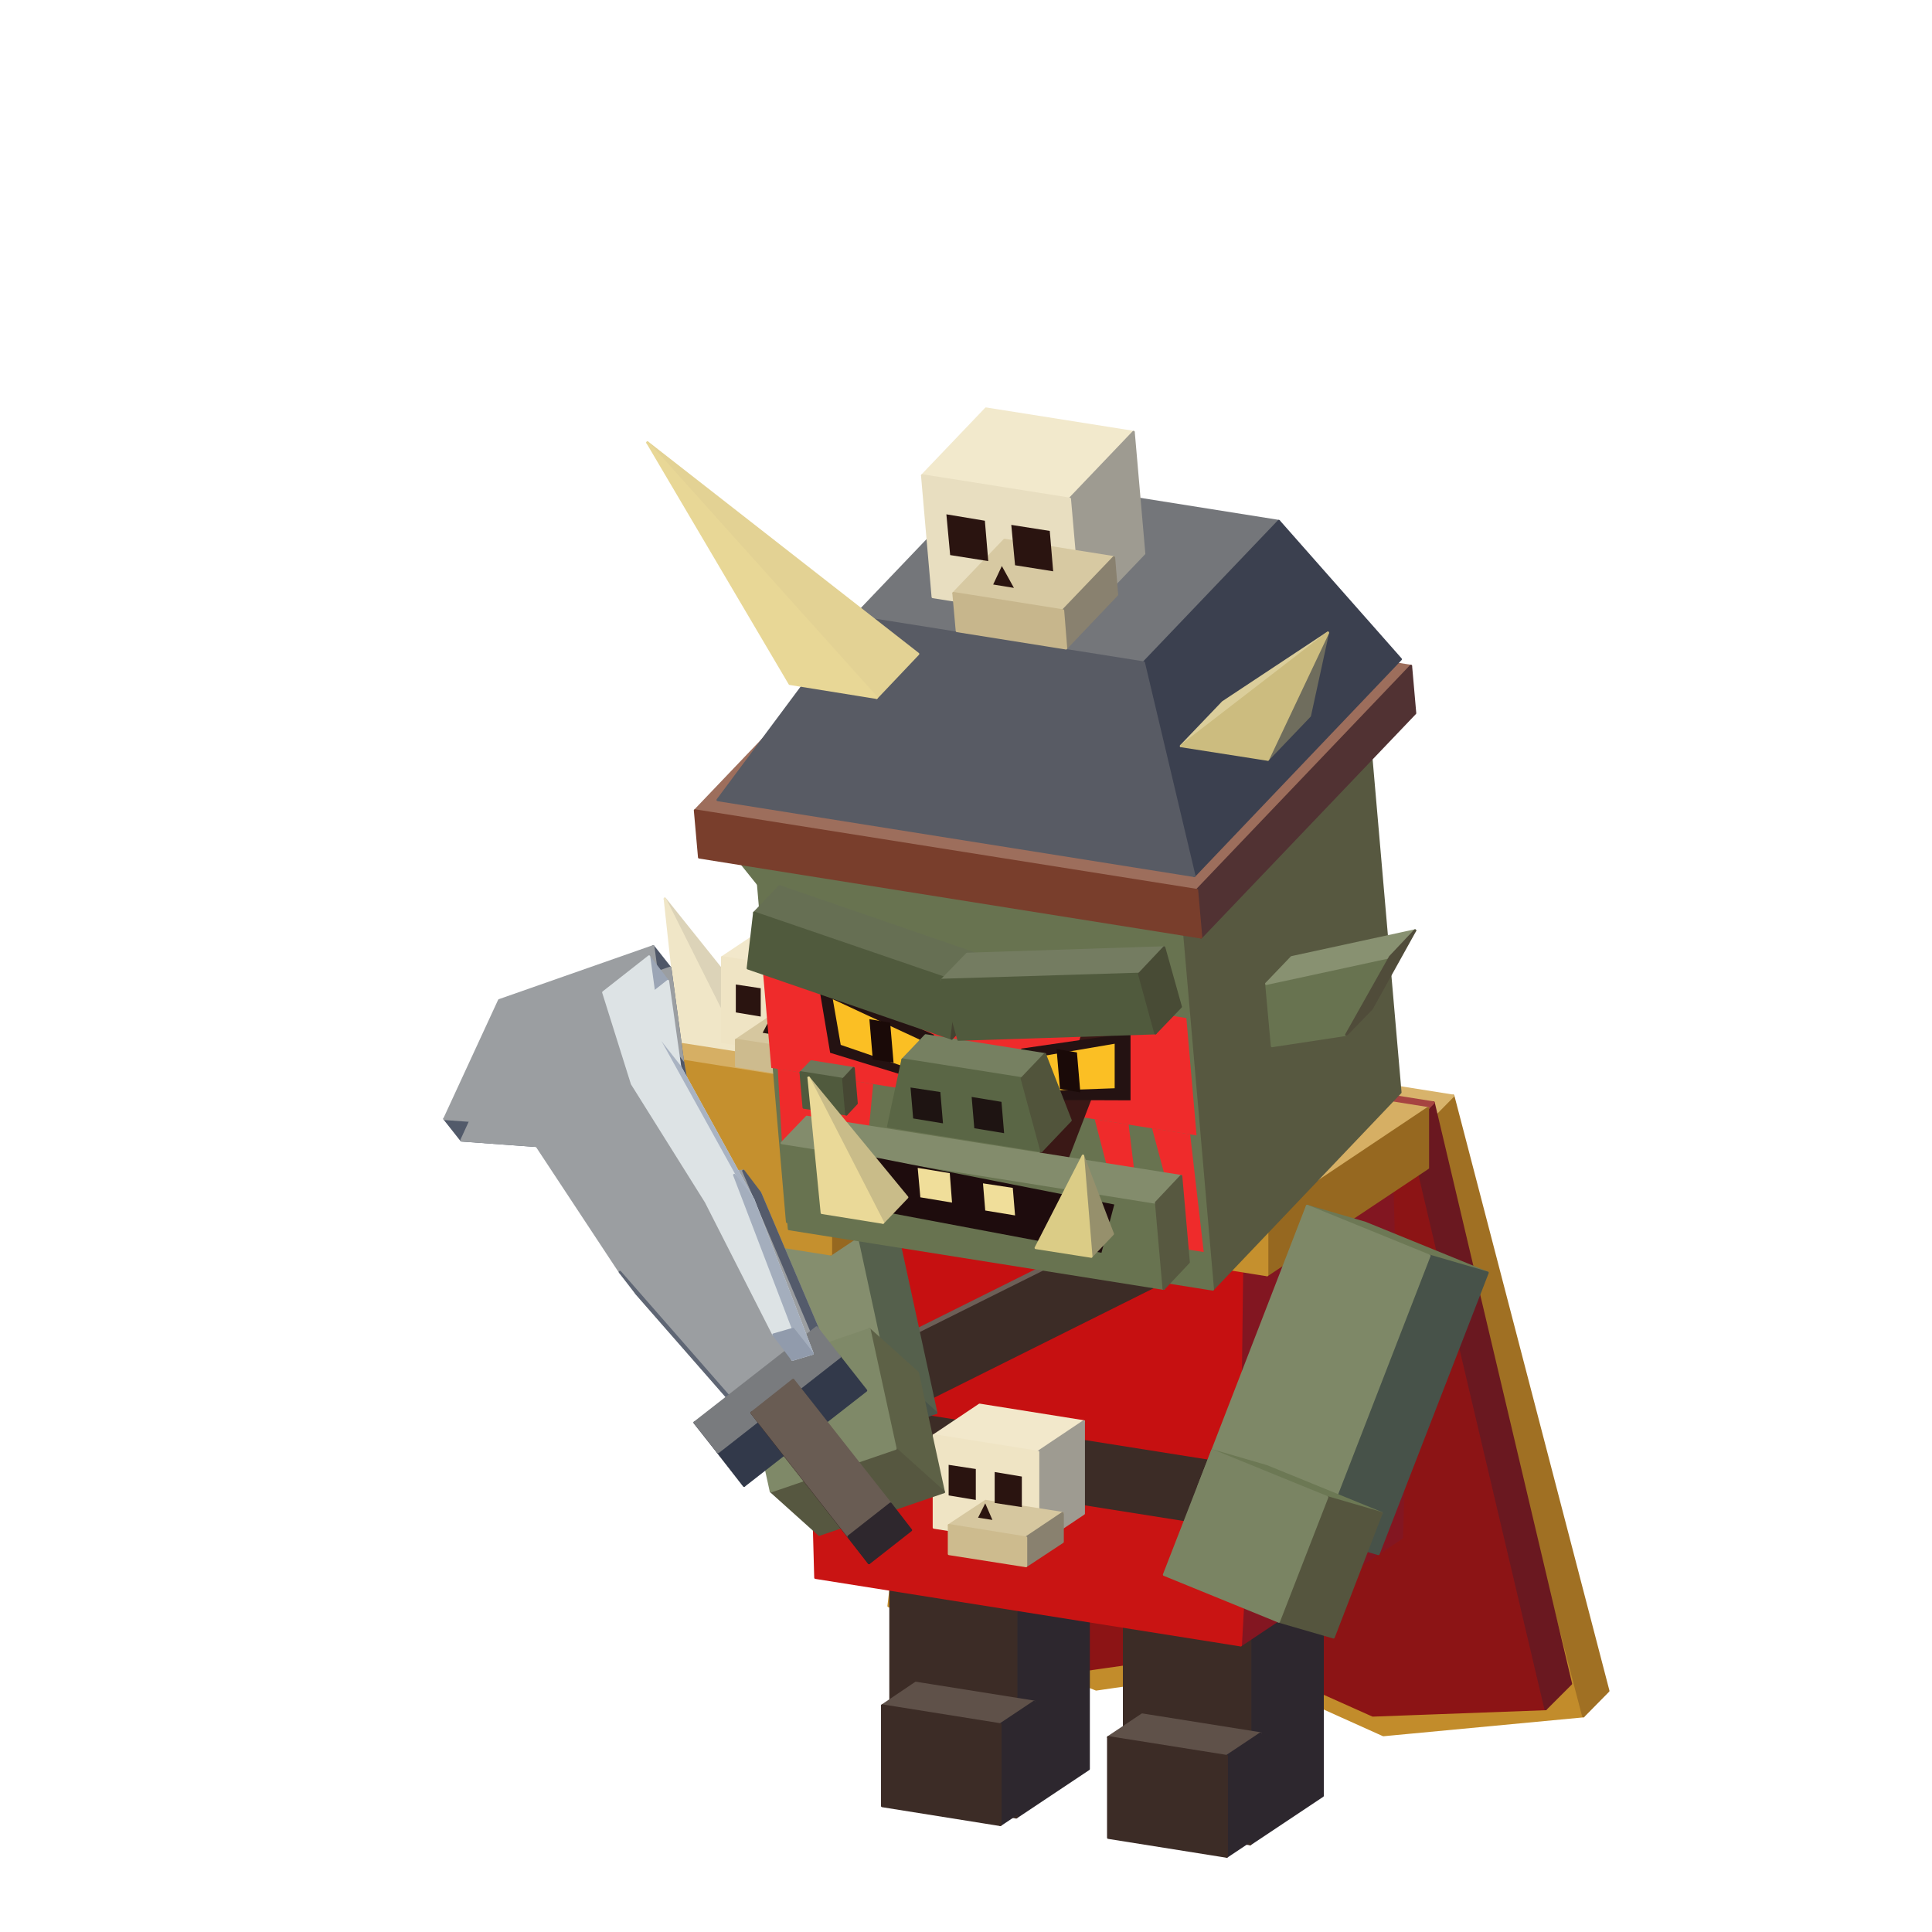
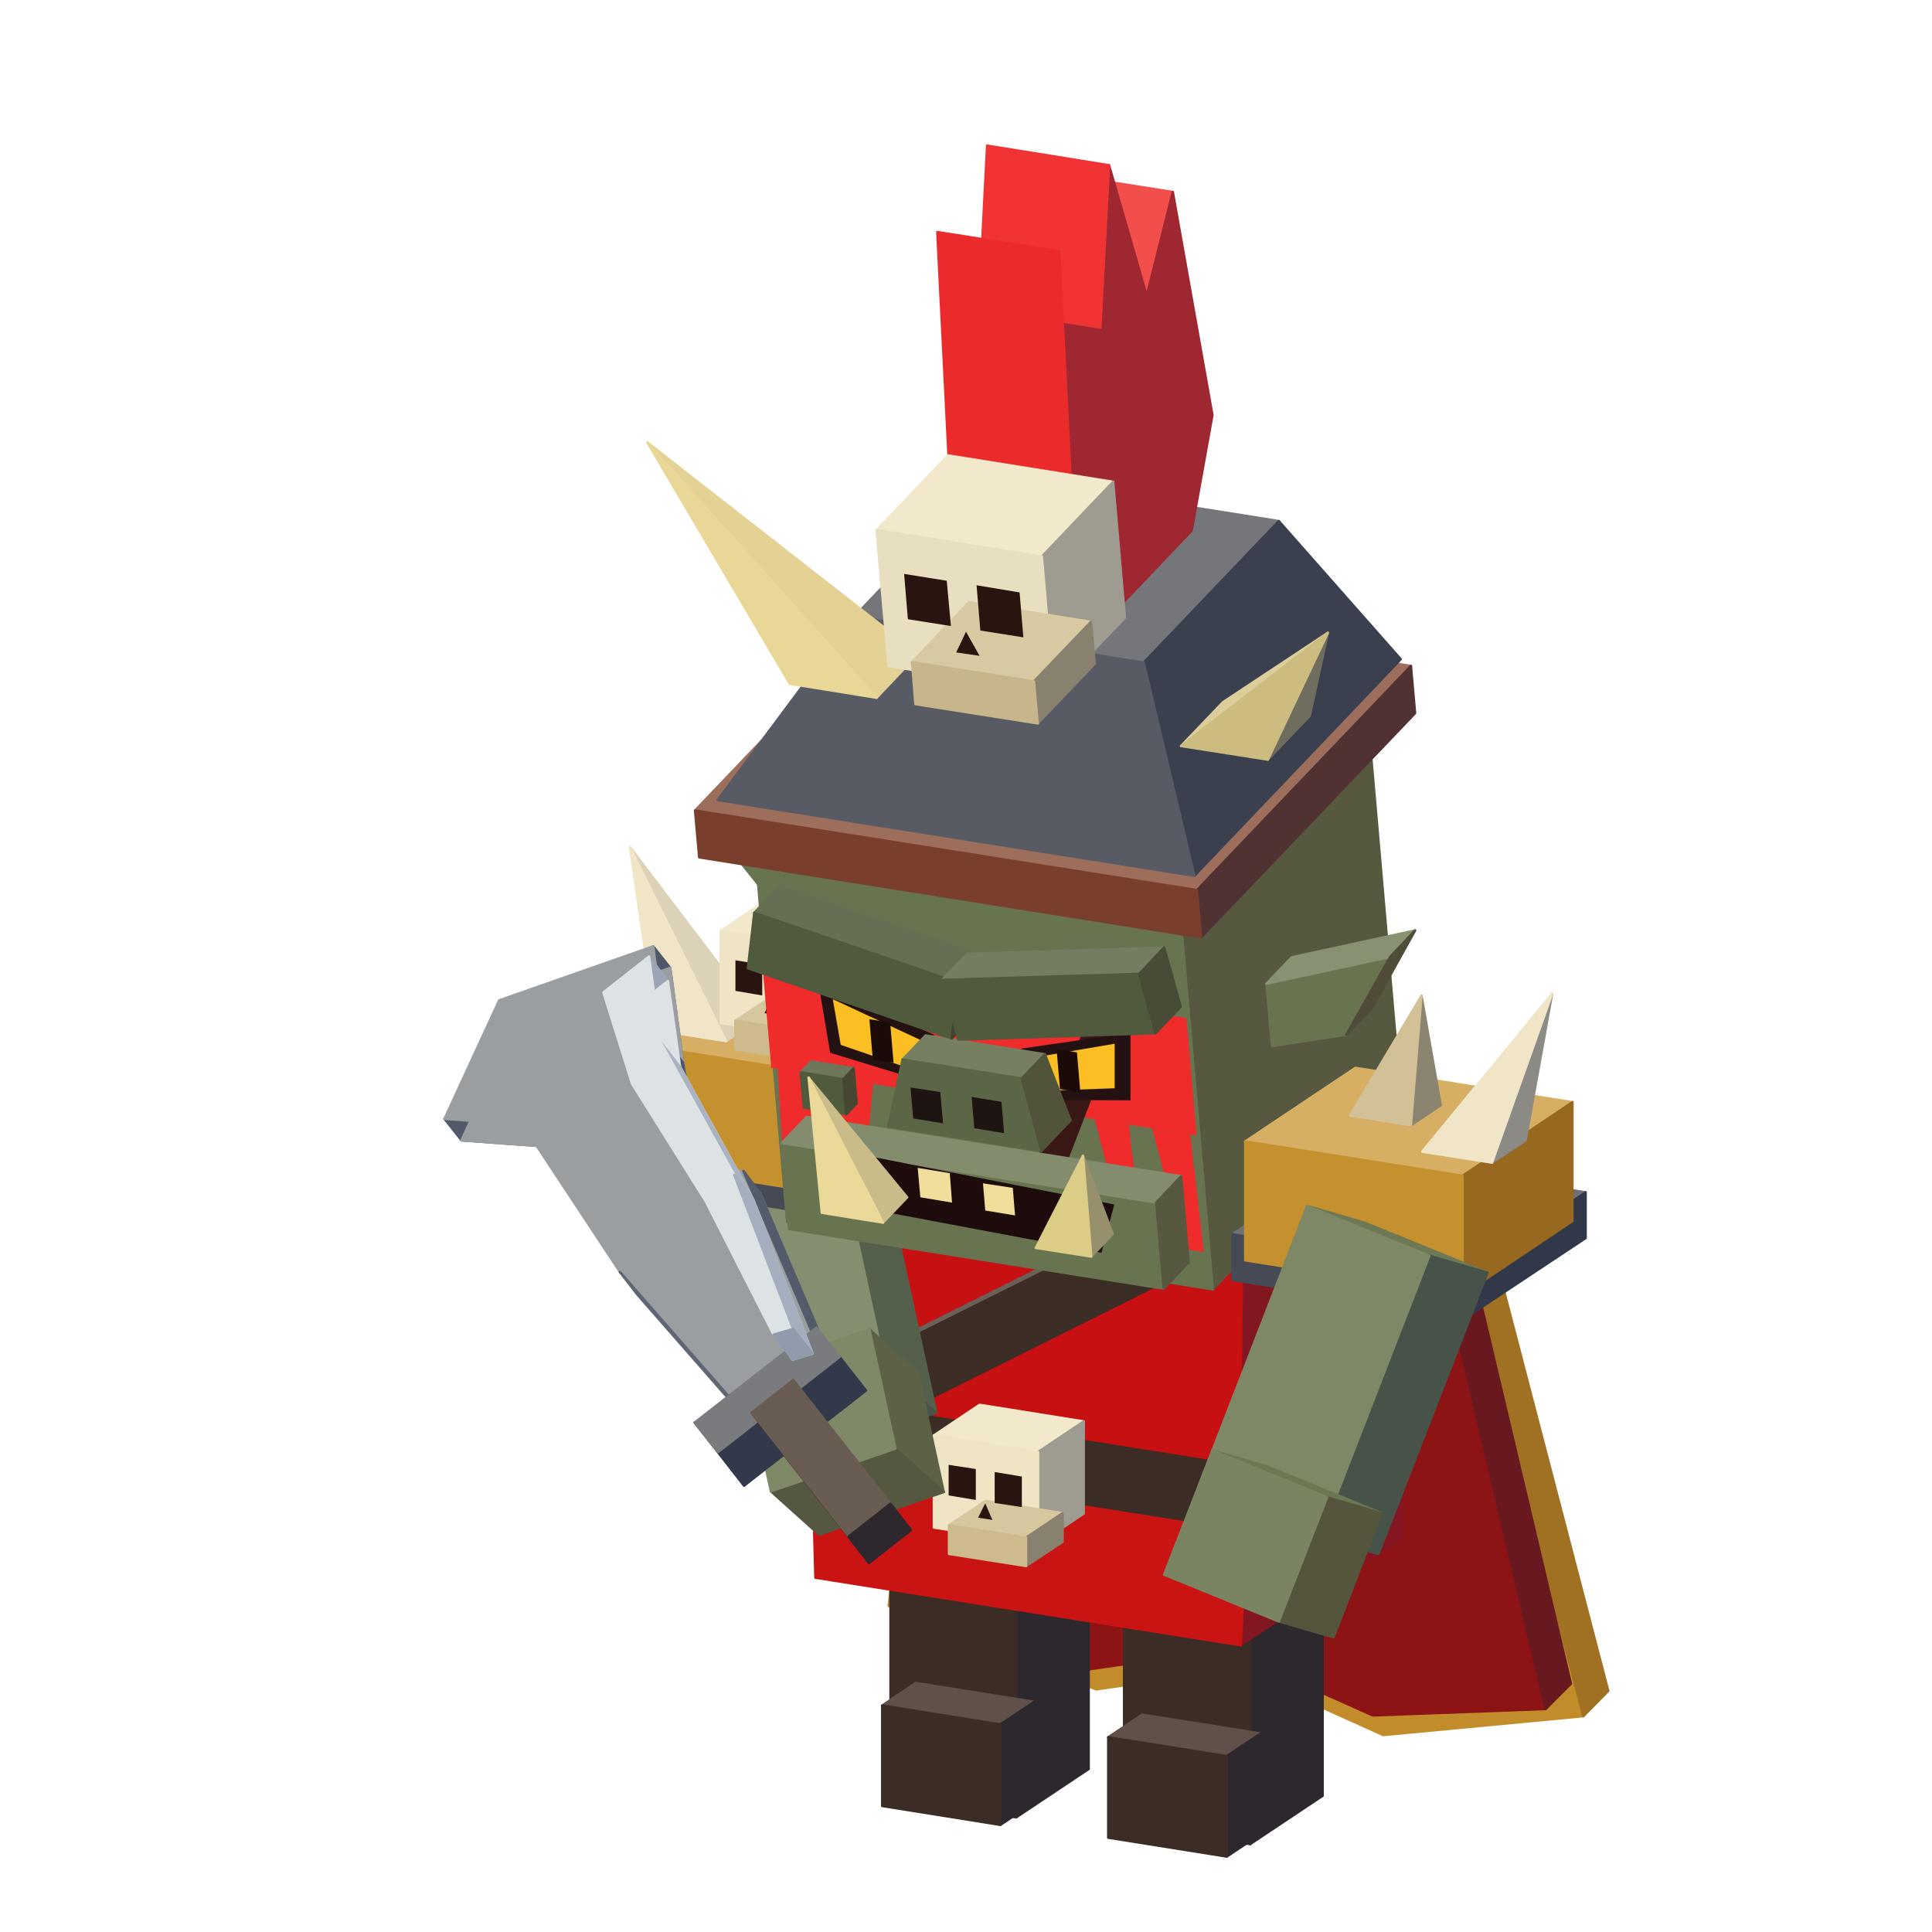
<svg xmlns="http://www.w3.org/2000/svg" width="512" height="512" viewBox="0 0 512 512" data-sprite="orcs_warrior_veteran">
  <polygon points="235.5,425.6 290.5,447.7 327.7,442.3 366.6,459.8 419.6,454.8 378.5,297.1 253.0,277.2" fill="#c28c2b" stroke="#c28c2b" stroke-width="0.65" stroke-linejoin="round" />
  <polygon points="419.6,454.8 426.2,448.1 385.1,290.4 378.5,297.1" fill="#a07023" stroke="#a07023" stroke-width="0.65" stroke-linejoin="round" />
  <polygon points="378.5,297.1 385.1,290.4 259.6,270.5 253.0,277.2" fill="#d8b36b" stroke="#d8b36b" stroke-width="0.65" stroke-linejoin="round" />
  <polygon points="240.5,426.0 287.7,442.5 324.9,437.2 363.8,454.6 409.6,452.9 373.3,298.9 253.7,279.9" fill="#8c1415" stroke="#8c1415" stroke-width="0.65" stroke-linejoin="round" />
  <polygon points="409.6,452.9 416.3,446.2 379.9,292.2 373.3,298.9" fill="#6a1820" stroke="#6a1820" stroke-width="0.65" stroke-linejoin="round" />
  <polygon points="373.3,298.9 379.9,292.2 260.4,273.2 253.7,279.9" fill="#a64441" stroke="#a64441" stroke-width="0.65" stroke-linejoin="round" />
  <polygon points="331.3,488.7 350.5,475.9 350.5,408.1 331.3,420.9" fill="#2d272e" stroke="#2d272e" stroke-width="0.65" stroke-linejoin="round" />
  <polygon points="297.9,415.6 331.3,420.9 350.5,408.1 317.1,402.8" fill="#5f5149" stroke="#5f5149" stroke-width="0.65" stroke-linejoin="round" />
  <polygon points="297.9,483.4 331.3,488.7 331.3,420.9 297.9,415.6" fill="#3c2c26" stroke="#3c2c26" stroke-width="0.65" stroke-linejoin="round" />
  <polygon points="269.3,481.6 288.5,468.8 288.5,401.0 269.3,413.8" fill="#2d272e" stroke="#2d272e" stroke-width="0.65" stroke-linejoin="round" />
  <polygon points="236.0,408.5 269.3,413.8 288.5,401.0 255.2,395.7" fill="#5f5149" stroke="#5f5149" stroke-width="0.65" stroke-linejoin="round" />
  <polygon points="236.0,476.3 269.3,481.6 269.3,413.8 236.0,408.5" fill="#3c2c26" stroke="#3c2c26" stroke-width="0.65" stroke-linejoin="round" />
  <polygon points="293.7,460.4 325.1,465.4 334.1,459.4 302.7,454.4" fill="#5f5149" stroke="#5f5149" stroke-width="0.65" stroke-linejoin="round" />
  <polygon points="325.1,492.0 334.1,486.0 334.1,459.4 325.1,465.4" fill="#2d272e" stroke="#2d272e" stroke-width="0.65" stroke-linejoin="round" />
  <polygon points="293.7,487.0 325.1,492.0 325.1,465.4 293.7,460.4" fill="#3c2c26" stroke="#3c2c26" stroke-width="0.65" stroke-linejoin="round" />
  <polygon points="233.8,452.0 265.1,457.0 274.1,451.0 242.7,446.0" fill="#5f5149" stroke="#5f5149" stroke-width="0.65" stroke-linejoin="round" />
  <polygon points="265.1,483.6 274.1,477.6 274.1,451.0 265.1,457.0" fill="#2d272e" stroke="#2d272e" stroke-width="0.65" stroke-linejoin="round" />
  <polygon points="233.8,478.6 265.1,483.6 265.1,457.0 233.8,452.0" fill="#3c2c26" stroke="#3c2c26" stroke-width="0.65" stroke-linejoin="round" />
  <polygon points="215.2,385.0 330.6,403.3 372.4,375.4 257.0,357.1" fill="#d23b38" stroke="#d23b38" stroke-width="0.65" stroke-linejoin="round" />
  <polygon points="328.8,436.0 371.5,407.5 372.4,375.4 330.6,403.3" fill="#831621" stroke="#831621" stroke-width="0.65" stroke-linejoin="round" />
  <polygon points="216.1,418.1 328.8,436.0 330.6,403.3 215.2,385.0" fill="#c91413" stroke="#c91413" stroke-width="0.65" stroke-linejoin="round" />
  <polygon points="211.0,369.5 329.8,388.4 373.3,359.3 254.5,340.5" fill="#5f5149" stroke="#5f5149" stroke-width="0.65" stroke-linejoin="round" />
  <polygon points="329.8,405.3 373.3,376.3 373.3,359.3 329.8,388.4" fill="#2d272e" stroke="#2d272e" stroke-width="0.65" stroke-linejoin="round" />
  <polygon points="211.0,386.5 329.8,405.3 329.8,388.4 211.0,369.5" fill="#3c2c26" stroke="#3c2c26" stroke-width="0.65" stroke-linejoin="round" />
  <polygon points="207.3,303.9 329.3,323.3 368.5,297.1 246.5,277.7" fill="#d23b38" stroke="#d23b38" stroke-width="0.65" stroke-linejoin="round" />
  <polygon points="328.5,387.8 370.2,359.9 368.5,297.1 329.3,323.3" fill="#821621" stroke="#821621" stroke-width="0.65" stroke-linejoin="round" />
  <polygon points="213.1,369.5 328.5,387.8 329.3,323.3 207.3,303.9" fill="#c61011" stroke="#c61011" stroke-width="0.65" stroke-linejoin="round" />
  <polygon points="255.3,377.6 278.3,381.3 282.8,378.3 259.8,374.7" fill="#d6af64" stroke="#d6af64" stroke-width="0.65" stroke-linejoin="round" />
  <polygon points="255.3,398.2 278.3,401.9 278.3,381.3 255.3,377.6" fill="#c5902e" stroke="#c5902e" stroke-width="0.65" stroke-linejoin="round" />
  <polygon points="278.3,401.9 282.8,398.9 282.8,378.3 278.3,381.3" fill="#966820" stroke="#966820" stroke-width="0.65" stroke-linejoin="round" />
  <polygon points="247.5,380.4 275.1,384.8 287.2,376.7 259.6,372.3" fill="#f2e8cb" stroke="#f2e8cb" stroke-width="0.65" stroke-linejoin="round" />
  <polygon points="275.1,409.2 287.2,401.1 287.2,376.7 275.1,384.8" fill="#9e9b91" stroke="#9e9b91" stroke-width="0.65" stroke-linejoin="round" />
  <polygon points="247.5,404.8 275.1,409.2 275.1,384.8 247.5,380.4" fill="#efe4c4" stroke="#efe4c4" stroke-width="0.65" stroke-linejoin="round" />
  <polygon points="251.5,404.2 271.9,407.5 281.6,401.0 261.2,397.8" fill="#d6c79f" stroke="#d6c79f" stroke-width="0.65" stroke-linejoin="round" />
  <polygon points="271.9,415.0 281.6,408.6 281.6,401.0 271.9,407.5" fill="#89816f" stroke="#89816f" stroke-width="0.65" stroke-linejoin="round" />
  <polygon points="251.5,411.8 271.9,415.0 271.9,407.5 251.5,404.2" fill="#cdbb8e" stroke="#cdbb8e" stroke-width="0.65" stroke-linejoin="round" />
  <polygon points="220.8,364.8 306.7,322.0 314.6,316.7 228.7,359.5" fill="#6c5f57" stroke="#6c5f57" stroke-width="0.65" stroke-linejoin="round" />
  <polygon points="251.4,396.3 258.6,397.5 258.6,389.3 251.4,388.2" fill="#2a1410" />
  <polygon points="261.1,398.4 263.0,402.8 259.2,402.2" fill="#2a1410" />
  <polygon points="228.8,379.4 314.6,336.6 306.7,322.0 220.8,364.8" fill="#3c2c26" stroke="#3c2c26" stroke-width="0.65" stroke-linejoin="round" />
  <polygon points="263.6,398.3 270.8,399.4 270.8,391.3 263.6,390.1" fill="#2a1410" />
  <polygon points="314.6,336.6 322.5,331.3 314.6,316.7 306.7,322.0" fill="#362a28" stroke="#362a28" stroke-width="0.65" stroke-linejoin="round" />
  <polygon points="201.6,300.9 335.8,322.2 378.4,293.7 244.3,272.4" fill="#d6af64" stroke="#d6af64" stroke-width="0.65" stroke-linejoin="round" />
  <polygon points="335.8,337.9 378.4,309.5 378.4,293.7 335.8,322.2" fill="#966820" stroke="#966820" stroke-width="0.65" stroke-linejoin="round" />
  <polygon points="201.6,316.6 335.8,337.9 335.8,322.2 201.6,300.9" fill="#c5902e" stroke="#c5902e" stroke-width="0.65" stroke-linejoin="round" />
  <polygon points="234.5,362.2 248.1,374.4 232.6,303.0 219.0,290.7" fill="#55604c" stroke="#55604c" stroke-width="0.65" stroke-linejoin="round" />
  <polygon points="213.0,386.5 248.1,374.4 234.5,362.2 199.4,374.2" fill="#495449" stroke="#495449" stroke-width="0.65" stroke-linejoin="round" />
  <polygon points="199.4,374.2 234.5,362.2 219.0,290.7 183.8,302.8" fill="#858e6e" stroke="#858e6e" stroke-width="0.65" stroke-linejoin="round" />
-   <polygon points="168.8,279.2 220.2,287.4 248.0,268.8 196.6,260.7" fill="#d6af64" stroke="#d6af64" stroke-width="0.65" stroke-linejoin="round" />
-   <polygon points="220.2,332.4 248.0,313.8 248.0,268.8 220.2,287.4" fill="#966820" stroke="#966820" stroke-width="0.65" stroke-linejoin="round" />
-   <polygon points="168.8,324.3 220.2,332.4 220.2,287.4 168.8,279.2" fill="#c5902e" stroke="#c5902e" stroke-width="0.65" stroke-linejoin="round" />
-   <polygon points="196.4,278.5 204.3,273.3 176.2,238.2" fill="#dcd3b8" stroke="#dcd3b8" stroke-width="0.65" stroke-linejoin="round" />
-   <polygon points="180.3,276.0 196.4,278.5 176.2,238.2" fill="#f0e6c7" stroke="#f0e6c7" stroke-width="0.65" stroke-linejoin="round" />
-   <polygon points="191.4,253.7 216.7,257.7 227.8,250.3 202.5,246.3" fill="#f2e8cb" stroke="#f2e8cb" stroke-width="0.65" stroke-linejoin="round" />
-   <polygon points="216.7,280.1 227.8,272.7 227.8,250.3 216.7,257.7" fill="#9e9b91" stroke="#9e9b91" stroke-width="0.65" stroke-linejoin="round" />
-   <polygon points="191.4,276.1 216.7,280.1 216.7,257.7 191.4,253.7" fill="#efe4c4" stroke="#efe4c4" stroke-width="0.65" stroke-linejoin="round" />
-   <polygon points="195.1,275.6 213.8,278.5 222.7,272.6 204.0,269.6" fill="#d6c79f" stroke="#d6c79f" stroke-width="0.65" stroke-linejoin="round" />
-   <polygon points="213.8,285.5 222.7,279.5 222.7,272.6 213.8,278.5" fill="#89816f" stroke="#89816f" stroke-width="0.65" stroke-linejoin="round" />
-   <polygon points="195.1,282.5 213.8,285.5 213.8,278.5 195.1,275.6" fill="#cdbb8e" stroke="#cdbb8e" stroke-width="0.65" stroke-linejoin="round" />
-   <polygon points="195.0,268.3 201.6,269.4 201.6,261.9 195.0,260.9" fill="#2a1410" />
-   <polygon points="203.9,270.3 205.6,274.3 202.1,273.7" fill="#2a1410" />
-   <polygon points="206.1,270.1 212.7,271.1 212.7,263.7 206.1,262.6" fill="#2a1410" />
+   <polygon points="158.2,300.3 220.3,310.2 251.7,289.2 189.6,279.4" fill="#6e7075" stroke="#6e7075" stroke-width="0.65" stroke-linejoin="round" />
+   <polygon points="220.3,322.3 251.7,301.3 251.7,289.2 220.3,310.2" fill="#31384a" stroke="#31384a" stroke-width="0.65" stroke-linejoin="round" />
+   <polygon points="158.2,312.4 220.3,322.3 220.3,310.2 158.2,300.3" fill="#464a55" stroke="#464a55" stroke-width="0.65" stroke-linejoin="round" />
+   <polygon points="161.6,275.7 219.1,284.9 248.3,265.4 190.8,256.3" fill="#d6af64" stroke="#d6af64" stroke-width="0.65" stroke-linejoin="round" />
+   <polygon points="219.1,316.3 248.3,296.9 248.3,265.4 219.1,284.9" fill="#966820" stroke="#966820" stroke-width="0.65" stroke-linejoin="round" />
+   <polygon points="161.6,307.2 219.1,316.3 219.1,284.9 161.6,275.7" fill="#c5902e" stroke="#c5902e" stroke-width="0.65" stroke-linejoin="round" />
+   <polygon points="221.6,274.0 229.5,268.7 210.6,237.5" fill="#ac9f7f" stroke="#ac9f7f" stroke-width="0.65" stroke-linejoin="round" />
+   <polygon points="205.5,271.4 221.6,274.0 210.6,237.5" fill="#d2c197" stroke="#d2c197" stroke-width="0.65" stroke-linejoin="round" />
+   <polygon points="192.4,275.9 201.4,269.9 167.0,224.6" fill="#dbd2b7" stroke="#dbd2b7" stroke-width="0.65" stroke-linejoin="round" />
+   <polygon points="174.0,273.0 192.4,275.9 167.0,224.6" fill="#f0e6c7" stroke="#f0e6c7" stroke-width="0.65" stroke-linejoin="round" />
+   <polygon points="191.0,246.7 218.6,251.1 230.7,243.0 203.1,238.6" fill="#f2e8cb" stroke="#f2e8cb" stroke-width="0.65" stroke-linejoin="round" />
+   <polygon points="218.6,275.5 230.7,267.4 230.7,243.0 218.6,251.1" fill="#9e9b91" stroke="#9e9b91" stroke-width="0.65" stroke-linejoin="round" />
+   <polygon points="191.0,271.1 218.6,275.5 218.6,251.1 191.0,246.7" fill="#efe4c4" stroke="#efe4c4" stroke-width="0.65" stroke-linejoin="round" />
+   <polygon points="194.9,270.5 215.4,273.8 225.1,267.3 204.6,264.1" fill="#d6c79f" stroke="#d6c79f" stroke-width="0.65" stroke-linejoin="round" />
+   <polygon points="215.4,281.3 225.1,274.9 225.1,267.3 215.4,273.8" fill="#89816f" stroke="#89816f" stroke-width="0.65" stroke-linejoin="round" />
+   <polygon points="194.9,278.1 215.4,281.3 215.4,273.8 194.9,270.5" fill="#cdbb8e" stroke="#cdbb8e" stroke-width="0.65" stroke-linejoin="round" />
+   <polygon points="194.9,262.6 202.0,263.8 202.0,255.6 194.9,254.5" fill="#2a1410" />
+   <polygon points="204.5,264.7 206.5,269.1 202.6,268.5" fill="#2a1410" />
+   <polygon points="207.0,264.6 214.2,265.7 214.2,257.6 207.0,256.4" fill="#2a1410" />
  <polygon points="207.3,242.3 213.9,235.4 205.7,243.3 199.1,250.2" fill="#889171" stroke="#889171" stroke-width="0.65" stroke-linejoin="round" />
  <polygon points="228.8,260.1 235.5,253.1 234.0,236.5 227.4,243.5" fill="#575840" stroke="#575840" stroke-width="0.65" stroke-linejoin="round" />
  <polygon points="227.4,243.5 234.0,236.5 199.0,216.6 192.3,223.6" fill="#727d5a" stroke="#727d5a" stroke-width="0.65" stroke-linejoin="round" />
  <polygon points="227.4,243.5 192.3,223.6 207.3,242.3 199.1,250.2 228.8,260.1" fill="#687350" stroke="#687350" stroke-width="0.65" stroke-linejoin="round" />
  <polygon points="321.4,341.7 371.1,289.5 362.1,185.9 312.4,238.0" fill="#575840" stroke="#575840" stroke-width="0.65" stroke-linejoin="round" />
  <polygon points="199.7,220.1 312.4,238.0 362.1,185.9 249.4,168.0" fill="#838c6c" stroke="#838c6c" stroke-width="0.65" stroke-linejoin="round" />
  <polygon points="208.6,323.8 321.4,341.7 312.4,238.0 199.7,220.1" fill="#687350" stroke="#687350" stroke-width="0.65" stroke-linejoin="round" />
  <polygon points="337.1,277.2 356.8,274.2 368.4,253.6 335.6,260.7" fill="#687350" stroke="#687350" stroke-width="0.65" stroke-linejoin="round" />
  <polygon points="368.4,253.6 375.0,246.6 342.3,253.7 335.6,260.7" fill="#889171" stroke="#889171" stroke-width="0.65" stroke-linejoin="round" />
  <polygon points="356.8,274.2 363.5,267.3 375.0,246.6 368.4,253.6" fill="#504c3a" stroke="#504c3a" stroke-width="0.65" stroke-linejoin="round" />
  <polygon points="206.1,283.2 216.2,284.9 213.0,315.0 207.9,314.2" fill="#ef2b2b" />
  <polygon points="222.4,285.8 231.4,287.3 228.5,317.5 224.0,316.8" fill="#ef2b2b" />
  <polygon points="290.1,296.6 299.1,298.0 302.9,329.3 298.4,328.6" fill="#ef2b2b" />
  <polygon points="204.4,283.0 317.1,300.9 314.4,269.8 201.7,251.9" fill="#ef2b2b" />
  <polygon points="305.3,299.0 315.4,300.6 319.0,331.8 313.9,331.0" fill="#ef2b2b" />
  <polygon points="216.9,260.6 247.5,274.2 247.1,287.3 220.0,279.0" fill="#241212" />
  <polygon points="289.4,266.1 298.4,267.5 282.1,309.9 275.1,306.7" fill="#3a1816" />
  <polygon points="270.6,277.9 299.6,273.7 299.6,291.6 273.2,291.5" fill="#241212" />
  <polygon points="220.7,264.8 243.7,275.5 242.9,283.8 222.8,276.9" fill="#fbbf24" />
  <polygon points="273.7,280.3 295.4,276.6 295.4,288.4 275.9,289.1" fill="#fbbf24" />
  <polygon points="231.3,280.8 236.8,281.6 235.9,271.0 230.4,270.1" fill="#1a0a08" />
  <polygon points="280.9,288.6 286.3,289.5 285.4,278.9 280.0,278.0" fill="#1a0a08" />
  <polygon points="212.2,284.2 223.5,286.0 226.2,283.1 215.0,281.3" fill="#6e775b" stroke="#6e775b" stroke-width="0.65" stroke-linejoin="round" />
  <polygon points="213.0,293.5 224.3,295.3 223.5,286.0 212.2,284.2" fill="#505a3d" stroke="#505a3d" stroke-width="0.65" stroke-linejoin="round" />
  <polygon points="224.3,295.3 227.0,292.4 226.2,283.1 223.5,286.0" fill="#464733" stroke="#464733" stroke-width="0.65" stroke-linejoin="round" />
  <polygon points="209.1,325.7 308.4,341.5 306.4,318.7 207.2,302.9" fill="#687350" stroke="#687350" stroke-width="0.65" stroke-linejoin="round" />
  <polygon points="207.2,302.9 306.4,318.7 313.0,311.7 213.8,296.0" fill="#838c6c" stroke="#838c6c" stroke-width="0.65" stroke-linejoin="round" />
  <polygon points="308.4,341.5 315.0,334.5 313.0,311.7 306.4,318.7" fill="#575840" stroke="#575840" stroke-width="0.65" stroke-linejoin="round" />
  <polygon points="239.2,280.8 270.8,285.8 276.9,279.4 245.3,274.4" fill="#768061" stroke="#768061" stroke-width="0.65" stroke-linejoin="round" />
  <polygon points="235.4,298.5 276.0,305.0 270.8,285.8 239.2,280.8" fill="#5a6645" stroke="#5a6645" stroke-width="0.65" stroke-linejoin="round" />
  <polygon points="276.0,305.0 283.7,296.9 276.9,279.4 270.8,285.8" fill="#51543b" stroke="#51543b" stroke-width="0.65" stroke-linejoin="round" />
  <polygon points="199.9,241.9 253.9,260.4 260.6,253.5 206.6,234.9" fill="#666f53" stroke="#666f53" stroke-width="0.65" stroke-linejoin="round" />
  <polygon points="198.2,256.6 252.2,275.2 253.9,260.4 199.9,241.9" fill="#505a3d" stroke="#505a3d" stroke-width="0.65" stroke-linejoin="round" />
  <polygon points="252.2,275.2 258.8,268.2 260.6,253.5 253.9,260.4" fill="#444331" stroke="#444331" stroke-width="0.65" stroke-linejoin="round" />
  <polygon points="249.6,259.7 301.9,258.1 308.5,251.1 256.3,252.8" fill="#747c61" stroke="#747c61" stroke-width="0.65" stroke-linejoin="round" />
  <polygon points="254.0,275.5 306.2,273.8 301.9,258.1 249.6,259.7" fill="#505a3d" stroke="#505a3d" stroke-width="0.65" stroke-linejoin="round" />
  <polygon points="306.2,273.8 312.9,266.8 308.5,251.1 301.9,258.1" fill="#484b35" stroke="#484b35" stroke-width="0.65" stroke-linejoin="round" />
  <polygon points="216.1,303.6 295.3,319.2 291.9,332.0 221.8,318.8" fill="#1e0c0d" />
  <polygon points="243.9,317.3 252.3,318.7 251.7,310.9 243.2,309.5" fill="#f0de9a" />
  <polygon points="261.1,320.8 269.0,322.1 268.4,314.8 260.5,313.6" fill="#f0de9a" />
  <polygon points="242.0,296.4 249.9,297.7 249.2,289.4 241.3,288.2" fill="#1e1412" />
  <polygon points="258.2,299.0 266.1,300.3 265.4,292.0 257.5,290.7" fill="#1e1412" />
  <polygon points="234.0,324.0 240.4,317.3 214.3,285.6" fill="#c9bc89" stroke="#c9bc89" stroke-width="0.65" stroke-linejoin="round" />
  <polygon points="217.8,321.4 234.0,324.0 214.3,285.6" fill="#ead998" stroke="#ead998" stroke-width="0.65" stroke-linejoin="round" />
  <polygon points="289.2,333.0 294.9,327.0 287.0,306.3" fill="#96906c" stroke="#96906c" stroke-width="0.65" stroke-linejoin="round" />
  <polygon points="274.5,330.7 289.2,333.0 287.0,306.3" fill="#dbcc86" stroke="#dbcc86" stroke-width="0.65" stroke-linejoin="round" />
  <polygon points="184.2,214.8 317.2,235.9 373.9,176.5 240.9,155.4" fill="#9d6e5c" stroke="#9d6e5c" stroke-width="0.65" stroke-linejoin="round" />
  <polygon points="318.3,248.4 375.0,189.0 373.9,176.5 317.2,235.9" fill="#513233" stroke="#513233" stroke-width="0.65" stroke-linejoin="round" />
  <polygon points="185.3,227.2 318.3,248.4 317.2,235.9 184.2,214.8" fill="#793e2c" stroke="#793e2c" stroke-width="0.65" stroke-linejoin="round" />
  <polygon points="226.4,163.4 303.1,175.6 338.9,138.1 262.2,125.9" fill="#74767a" stroke="#74767a" stroke-width="0.65" stroke-linejoin="round" />
  <polygon points="316.5,232.1 371.2,174.7 338.9,138.1 303.1,175.6" fill="#3b404f" stroke="#3b404f" stroke-width="0.65" stroke-linejoin="round" />
  <polygon points="190.2,212.0 316.5,232.1 303.1,175.6 226.4,163.4" fill="#585b64" stroke="#585b64" stroke-width="0.65" stroke-linejoin="round" />
  <polygon points="232.3,184.9 243.3,173.3 171.6,117.3" fill="#e3d294" stroke="#e3d294" stroke-width="0.65" stroke-linejoin="round" />
  <polygon points="209.3,181.2 232.3,184.9 171.6,117.3" fill="#e8d796" stroke="#e8d796" stroke-width="0.65" stroke-linejoin="round" />
  <polygon points="324.1,186.1 313.0,197.7 351.9,167.7" fill="#dbce9b" stroke="#dbce9b" stroke-width="0.65" stroke-linejoin="round" />
  <polygon points="336.0,201.3 347.1,189.7 351.9,167.7" fill="#6f6d5d" stroke="#6f6d5d" stroke-width="0.65" stroke-linejoin="round" />
  <polygon points="313.0,197.7 336.0,201.3 351.9,167.7" fill="#ccbc7f" stroke="#ccbc7f" stroke-width="0.65" stroke-linejoin="round" />
  <polygon points="287.7,161.0 297.7,150.6 291.2,124.9" fill="#30374a" stroke="#30374a" stroke-width="0.65" stroke-linejoin="round" />
  <polygon points="267.0,157.7 287.7,161.0 291.2,124.9" fill="#51545e" stroke="#51545e" stroke-width="0.65" stroke-linejoin="round" />
-   <polygon points="244.4,126.0 283.5,132.2 300.4,114.5 261.3,108.3" fill="#f2e9cc" stroke="#f2e9cc" stroke-width="0.65" stroke-linejoin="round" />
-   <polygon points="286.3,164.4 303.2,146.7 300.4,114.5 283.5,132.2" fill="#9e9b91" stroke="#9e9b91" stroke-width="0.65" stroke-linejoin="round" />
-   <polygon points="247.2,158.2 286.3,164.4 283.5,132.2 244.4,126.0" fill="#e8dec0" stroke="#e8dec0" stroke-width="0.65" stroke-linejoin="round" />
-   <polygon points="252.7,157.2 281.7,161.8 295.2,147.7 266.2,143.1" fill="#d7c9a2" stroke="#d7c9a2" stroke-width="0.65" stroke-linejoin="round" />
-   <polygon points="282.5,171.8 296.0,157.6 295.2,147.7 281.7,161.8" fill="#89816f" stroke="#89816f" stroke-width="0.65" stroke-linejoin="round" />
-   <polygon points="253.6,167.2 282.5,171.8 281.7,161.8 252.7,157.2" fill="#c7b68c" stroke="#c7b68c" stroke-width="0.65" stroke-linejoin="round" />
-   <polygon points="265.5,150.0 268.7,155.8 263.2,154.9" fill="#2a1410" />
-   <polygon points="251.8,147.1 261.9,148.7 261.0,138.0 250.8,136.3" fill="#2a1410" />
-   <polygon points="269.0,149.8 279.1,151.4 278.2,140.7 268.0,139.1" fill="#2a1410" />
+   <polygon points="310.8,50.9 278.5,45.8 271.7,73.3 303.9,78.4" fill="#f24e4c" stroke="#f24e4c" stroke-width="0.65" stroke-linejoin="round" />
+   <polygon points="315.8,140.6 321.3,110.0 310.8,50.9 303.9,78.4 293.9,43.8 291.6,86.8 280.7,66.6 286.0,171.9" fill="#9e2731" stroke="#9e2731" stroke-width="0.65" stroke-linejoin="round" />
+   <polygon points="293.9,43.8 261.6,38.6 259.4,81.7 291.6,86.8" fill="#f03434" stroke="#f03434" stroke-width="0.65" stroke-linejoin="round" />
+   <polygon points="280.7,66.6 248.4,61.5 253.7,166.8 286.0,171.9" fill="#eb2b2b" stroke="#eb2b2b" stroke-width="0.65" stroke-linejoin="round" />
+   <polygon points="232.3,140.5 276.1,147.5 295.0,127.7 251.2,120.7" fill="#f2e9cc" stroke="#f2e9cc" stroke-width="0.65" stroke-linejoin="round" />
+   <polygon points="279.2,183.5 298.1,163.7 295.0,127.7 276.1,147.5" fill="#9e9b91" stroke="#9e9b91" stroke-width="0.65" stroke-linejoin="round" />
+   <polygon points="235.5,176.5 279.2,183.5 276.1,147.5 232.3,140.5" fill="#e8dec0" stroke="#e8dec0" stroke-width="0.65" stroke-linejoin="round" />
+   <polygon points="241.7,175.5 274.0,180.6 289.1,164.8 256.8,159.6" fill="#d7c9a2" stroke="#d7c9a2" stroke-width="0.65" stroke-linejoin="round" />
+   <polygon points="275.0,191.7 290.1,175.9 289.1,164.8 274.0,180.6" fill="#89816f" stroke="#89816f" stroke-width="0.65" stroke-linejoin="round" />
+   <polygon points="242.6,186.6 275.0,191.7 274.0,180.6 241.7,175.5" fill="#c7b68c" stroke="#c7b68c" stroke-width="0.65" stroke-linejoin="round" />
+   <polygon points="256.0,167.4 259.6,173.8 253.4,172.9" fill="#2a1410" />
+   <polygon points="240.6,164.1 252.0,165.9 250.9,153.9 239.6,152.1" fill="#2a1410" />
+   <polygon points="259.8,167.1 271.2,168.9 270.2,157.0 258.8,155.1" fill="#2a1410" />
+   <polygon points="326.6,327.1 388.7,336.9 420.2,316.0 358.0,306.1" fill="#6e7075" stroke="#6e7075" stroke-width="0.65" stroke-linejoin="round" />
+   <polygon points="388.7,349.0 420.2,328.1 420.2,316.0 388.7,336.9" fill="#31384a" stroke="#31384a" stroke-width="0.65" stroke-linejoin="round" />
+   <polygon points="326.6,339.2 388.7,349.0 388.7,336.9 326.6,327.1" fill="#464a55" stroke="#464a55" stroke-width="0.65" stroke-linejoin="round" />
+   <polygon points="330.0,302.5 387.6,311.6 416.7,292.1 359.2,283.0" fill="#d6af64" stroke="#d6af64" stroke-width="0.65" stroke-linejoin="round" />
+   <polygon points="387.6,343.1 416.7,323.6 416.7,292.1 387.6,311.6" fill="#966820" stroke="#966820" stroke-width="0.65" stroke-linejoin="round" />
+   <polygon points="330.0,334.0 387.6,343.1 387.6,311.6 330.0,302.5" fill="#c5902e" stroke="#c5902e" stroke-width="0.65" stroke-linejoin="round" />
+   <polygon points="373.9,298.2 381.8,292.9 376.7,263.9" fill="#8b8471" stroke="#8b8471" stroke-width="0.65" stroke-linejoin="round" />
+   <polygon points="357.8,295.6 373.9,298.2 376.7,263.9" fill="#d2c197" stroke="#d2c197" stroke-width="0.65" stroke-linejoin="round" />
+   <polygon points="395.4,308.1 404.3,302.2 411.3,263.4" fill="#8b8a85" stroke="#8b8a85" stroke-width="0.65" stroke-linejoin="round" />
+   <polygon points="376.9,305.2 395.4,308.1 411.3,263.4" fill="#f0e6c7" stroke="#f0e6c7" stroke-width="0.65" stroke-linejoin="round" />
  <polygon points="237.3,383.9 250.1,395.4 243.2,363.8 230.4,352.3" fill="#5d6146" stroke="#5d6146" stroke-width="0.65" stroke-linejoin="round" />
  <polygon points="217.1,406.7 250.1,395.4 237.3,383.9 204.3,395.2" fill="#565740" stroke="#565740" stroke-width="0.65" stroke-linejoin="round" />
  <polygon points="204.3,395.2 237.3,383.9 230.4,352.3 197.4,363.6" fill="#7f8968" stroke="#7f8968" stroke-width="0.65" stroke-linejoin="round" />
  <polygon points="346.4,319.6 378.8,332.8 394.2,337.3 361.8,324.1" fill="#6d7855" stroke="#6d7855" stroke-width="0.65" stroke-linejoin="round" />
  <polygon points="349.9,407.3 365.3,411.8 394.2,337.3 378.8,332.8" fill="#475249" stroke="#475249" stroke-width="0.65" stroke-linejoin="round" />
  <polygon points="317.6,394.0 349.9,407.3 378.8,332.8 346.4,319.6" fill="#7e8867" stroke="#7e8867" stroke-width="0.65" stroke-linejoin="round" />
  <polygon points="117.8,296.5 122.3,302.2 143.0,303.7 138.5,298.0" fill="#525a6a" stroke="#525a6a" stroke-width="0.65" stroke-linejoin="round" />
  <polygon points="176.5,275.9 181.0,281.6 177.6,256.5 173.1,250.8" fill="#4f5768" stroke="#4f5768" stroke-width="0.65" stroke-linejoin="round" />
  <polygon points="168.7,342.8 143.0,303.7 122.3,302.2 136.7,270.8 177.6,256.5 181.0,281.6 187.4,316.9 201.4,316.1 220.7,361.5 199.5,378.0" fill="#9b9ea1" stroke="#9b9ea1" stroke-width="0.65" stroke-linejoin="round" />
  <polygon points="183.0,311.1 187.4,316.9 181.0,281.6 176.5,275.9" fill="#505869" stroke="#505869" stroke-width="0.65" stroke-linejoin="round" />
  <polygon points="195.1,372.3 216.3,355.7 197.0,310.3 183.0,311.1 176.5,275.9 173.1,250.8 132.3,265.1 117.8,296.5 138.5,298.0 164.3,337.1" fill="#9b9ea1" stroke="#9b9ea1" stroke-width="0.65" stroke-linejoin="round" />
  <polygon points="216.3,355.7 220.7,361.5 201.4,316.1 197.0,310.3" fill="#545b6b" stroke="#545b6b" stroke-width="0.65" stroke-linejoin="round" />
  <polygon points="164.3,337.1 168.7,342.8 199.5,378.0 195.1,372.3" fill="#5f6674" stroke="#5f6674" stroke-width="0.65" stroke-linejoin="round" />
  <polygon points="195.1,372.3 199.5,378.0 220.7,361.5 216.3,355.7" fill="#474f61" stroke="#474f61" stroke-width="0.65" stroke-linejoin="round" />
  <polygon points="197.2,393.7 190.3,384.8 184.1,377.0 191.1,385.9" fill="#424753" stroke="#424753" stroke-width="0.65" stroke-linejoin="round" />
  <polygon points="197.2,393.7 229.5,368.5 222.5,359.6 190.3,384.8" fill="#32394a" stroke="#32394a" stroke-width="0.65" stroke-linejoin="round" />
  <polygon points="190.3,384.8 222.5,359.6 216.4,351.8 184.1,377.0" fill="#797b7e" stroke="#797b7e" stroke-width="0.65" stroke-linejoin="round" />
  <polygon points="230.3,414.2 224.9,407.2 199.2,374.4 204.6,381.4" fill="#392a26" stroke="#392a26" stroke-width="0.65" stroke-linejoin="round" />
  <polygon points="224.9,407.2 236.0,398.5 210.2,365.7 199.2,374.4" fill="#695c53" stroke="#695c53" stroke-width="0.65" stroke-linejoin="round" />
  <polygon points="230.3,414.2 241.4,405.5 236.0,398.5 224.9,407.2" fill="#2e272d" stroke="#2e272d" stroke-width="0.65" stroke-linejoin="round" />
  <polygon points="175.1,276.2 180.2,282.7 177.0,260.0 172.0,253.5" fill="#9ba5b5" stroke="#9ba5b5" stroke-width="0.65" stroke-linejoin="round" />
  <polygon points="210.0,360.3 192.2,325.0 172.6,293.7 164.9,269.5 177.0,260.0 180.2,282.7 199.6,317.9 215.3,358.7" fill="#dde3e5" stroke="#dde3e5" stroke-width="0.65" stroke-linejoin="round" />
  <polygon points="194.6,311.4 199.6,317.9 180.2,282.7 175.1,276.2" fill="#a9b3c2" stroke="#a9b3c2" stroke-width="0.65" stroke-linejoin="round" />
  <polygon points="210.2,352.2 194.6,311.4 175.1,276.2 172.0,253.5 159.9,263.0 167.5,287.2 187.1,318.5 205.0,353.7" fill="#dde3e5" stroke="#dde3e5" stroke-width="0.65" stroke-linejoin="round" />
  <polygon points="210.2,352.2 215.3,358.7 199.6,317.9 194.6,311.4" fill="#a4aebd" stroke="#a4aebd" stroke-width="0.65" stroke-linejoin="round" />
  <polygon points="205.0,353.7 210.0,360.3 215.3,358.7 210.2,352.2" fill="#919bac" stroke="#919bac" stroke-width="0.65" stroke-linejoin="round" />
  <polygon points="321.3,384.4 351.7,396.8 366.1,401.0 335.7,388.6" fill="#6c7854" stroke="#6c7854" stroke-width="0.65" stroke-linejoin="round" />
  <polygon points="338.9,429.7 353.4,433.9 366.1,401.0 351.7,396.8" fill="#55553e" stroke="#55553e" stroke-width="0.65" stroke-linejoin="round" />
  <polygon points="308.5,417.3 338.9,429.7 351.7,396.8 321.3,384.4" fill="#7a8463" stroke="#7a8463" stroke-width="0.65" stroke-linejoin="round" />
</svg>
